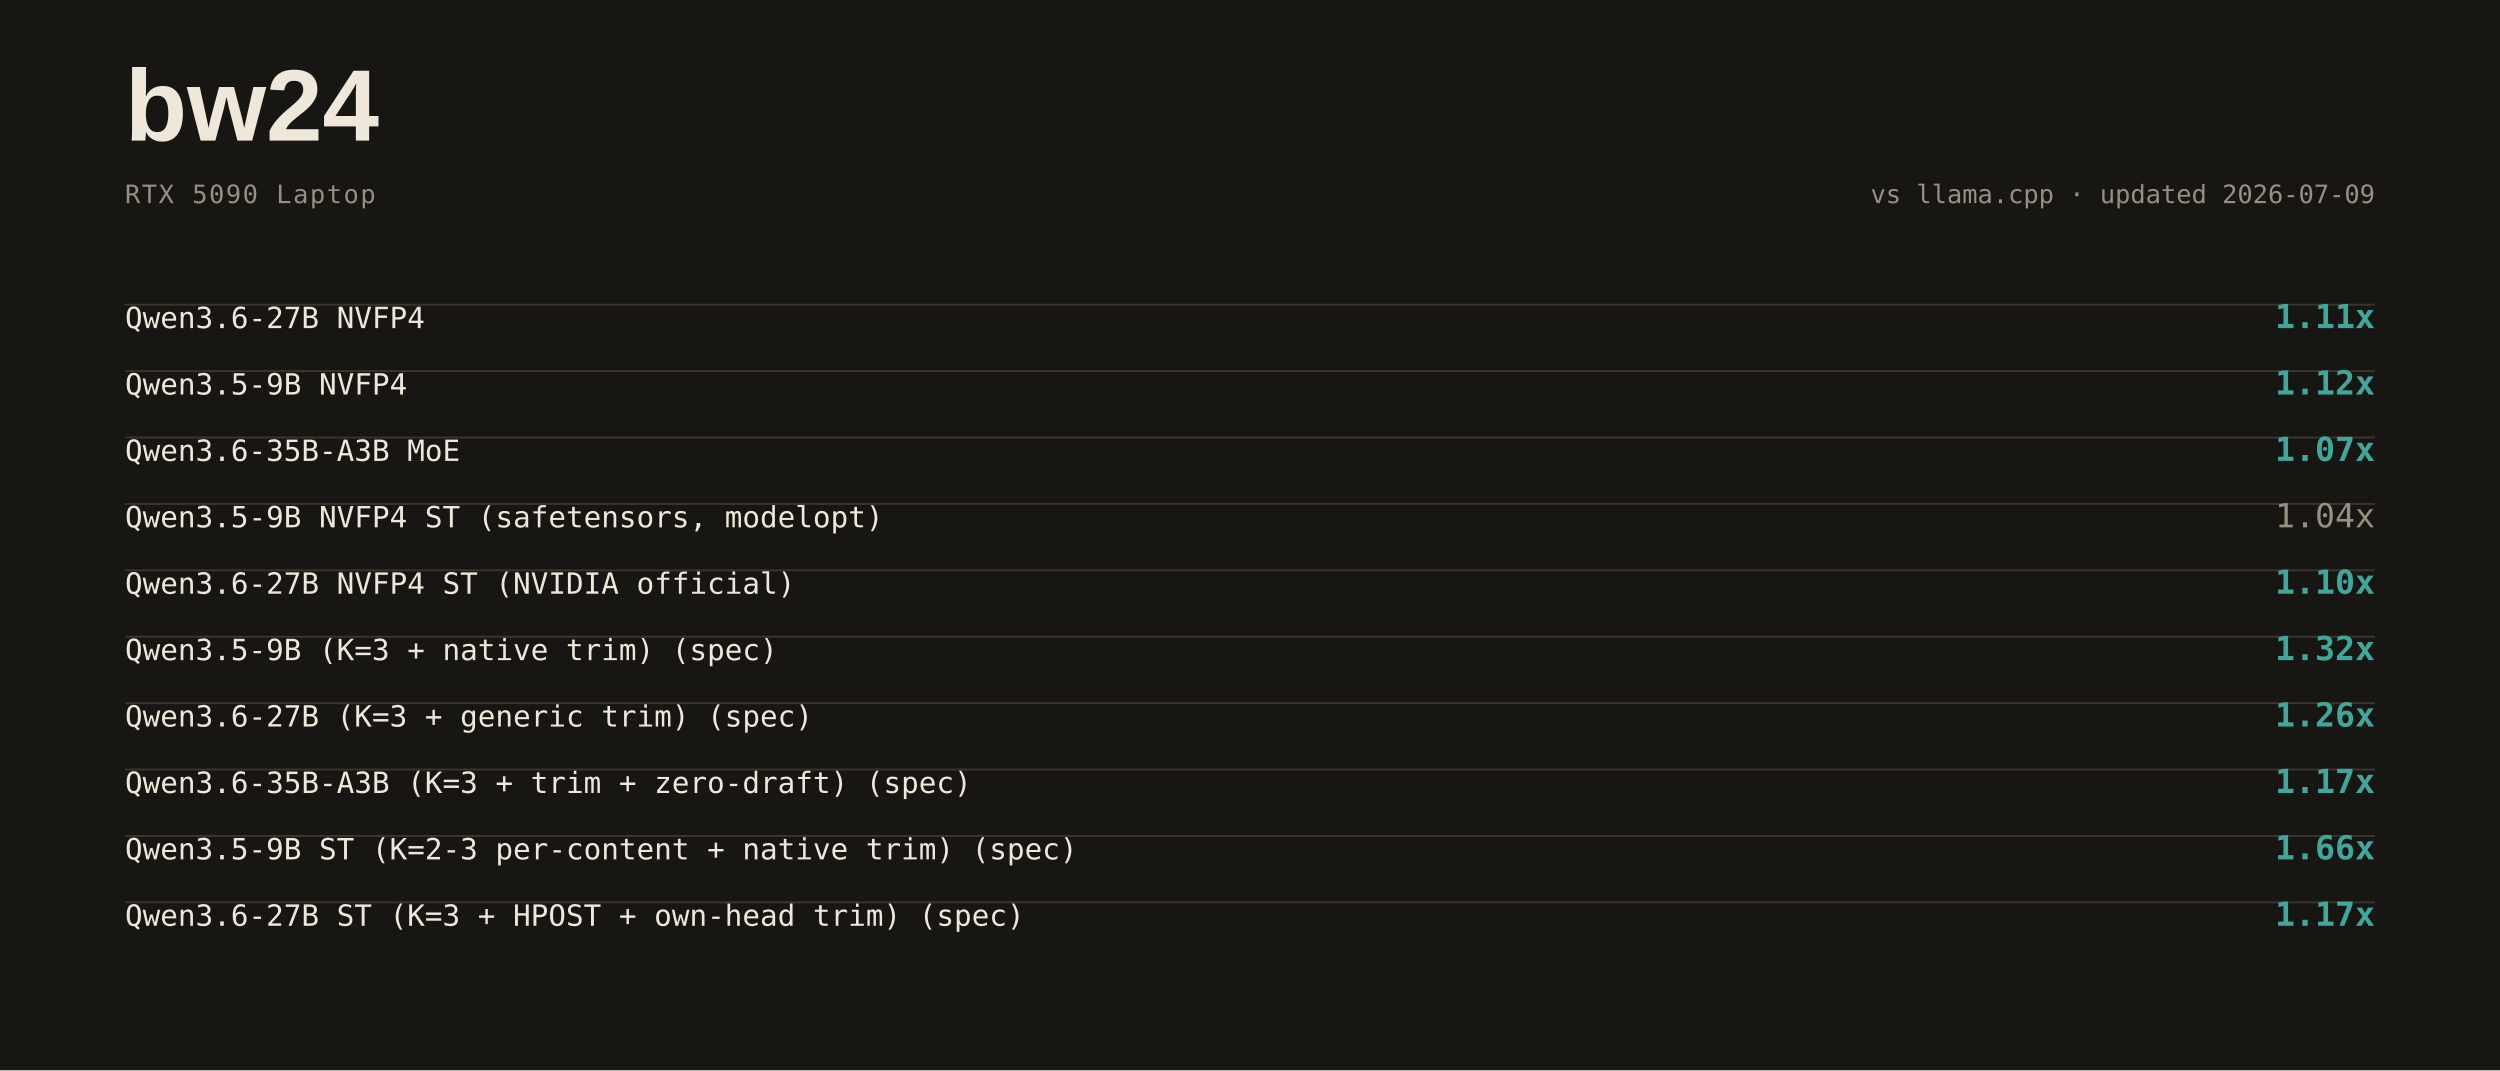
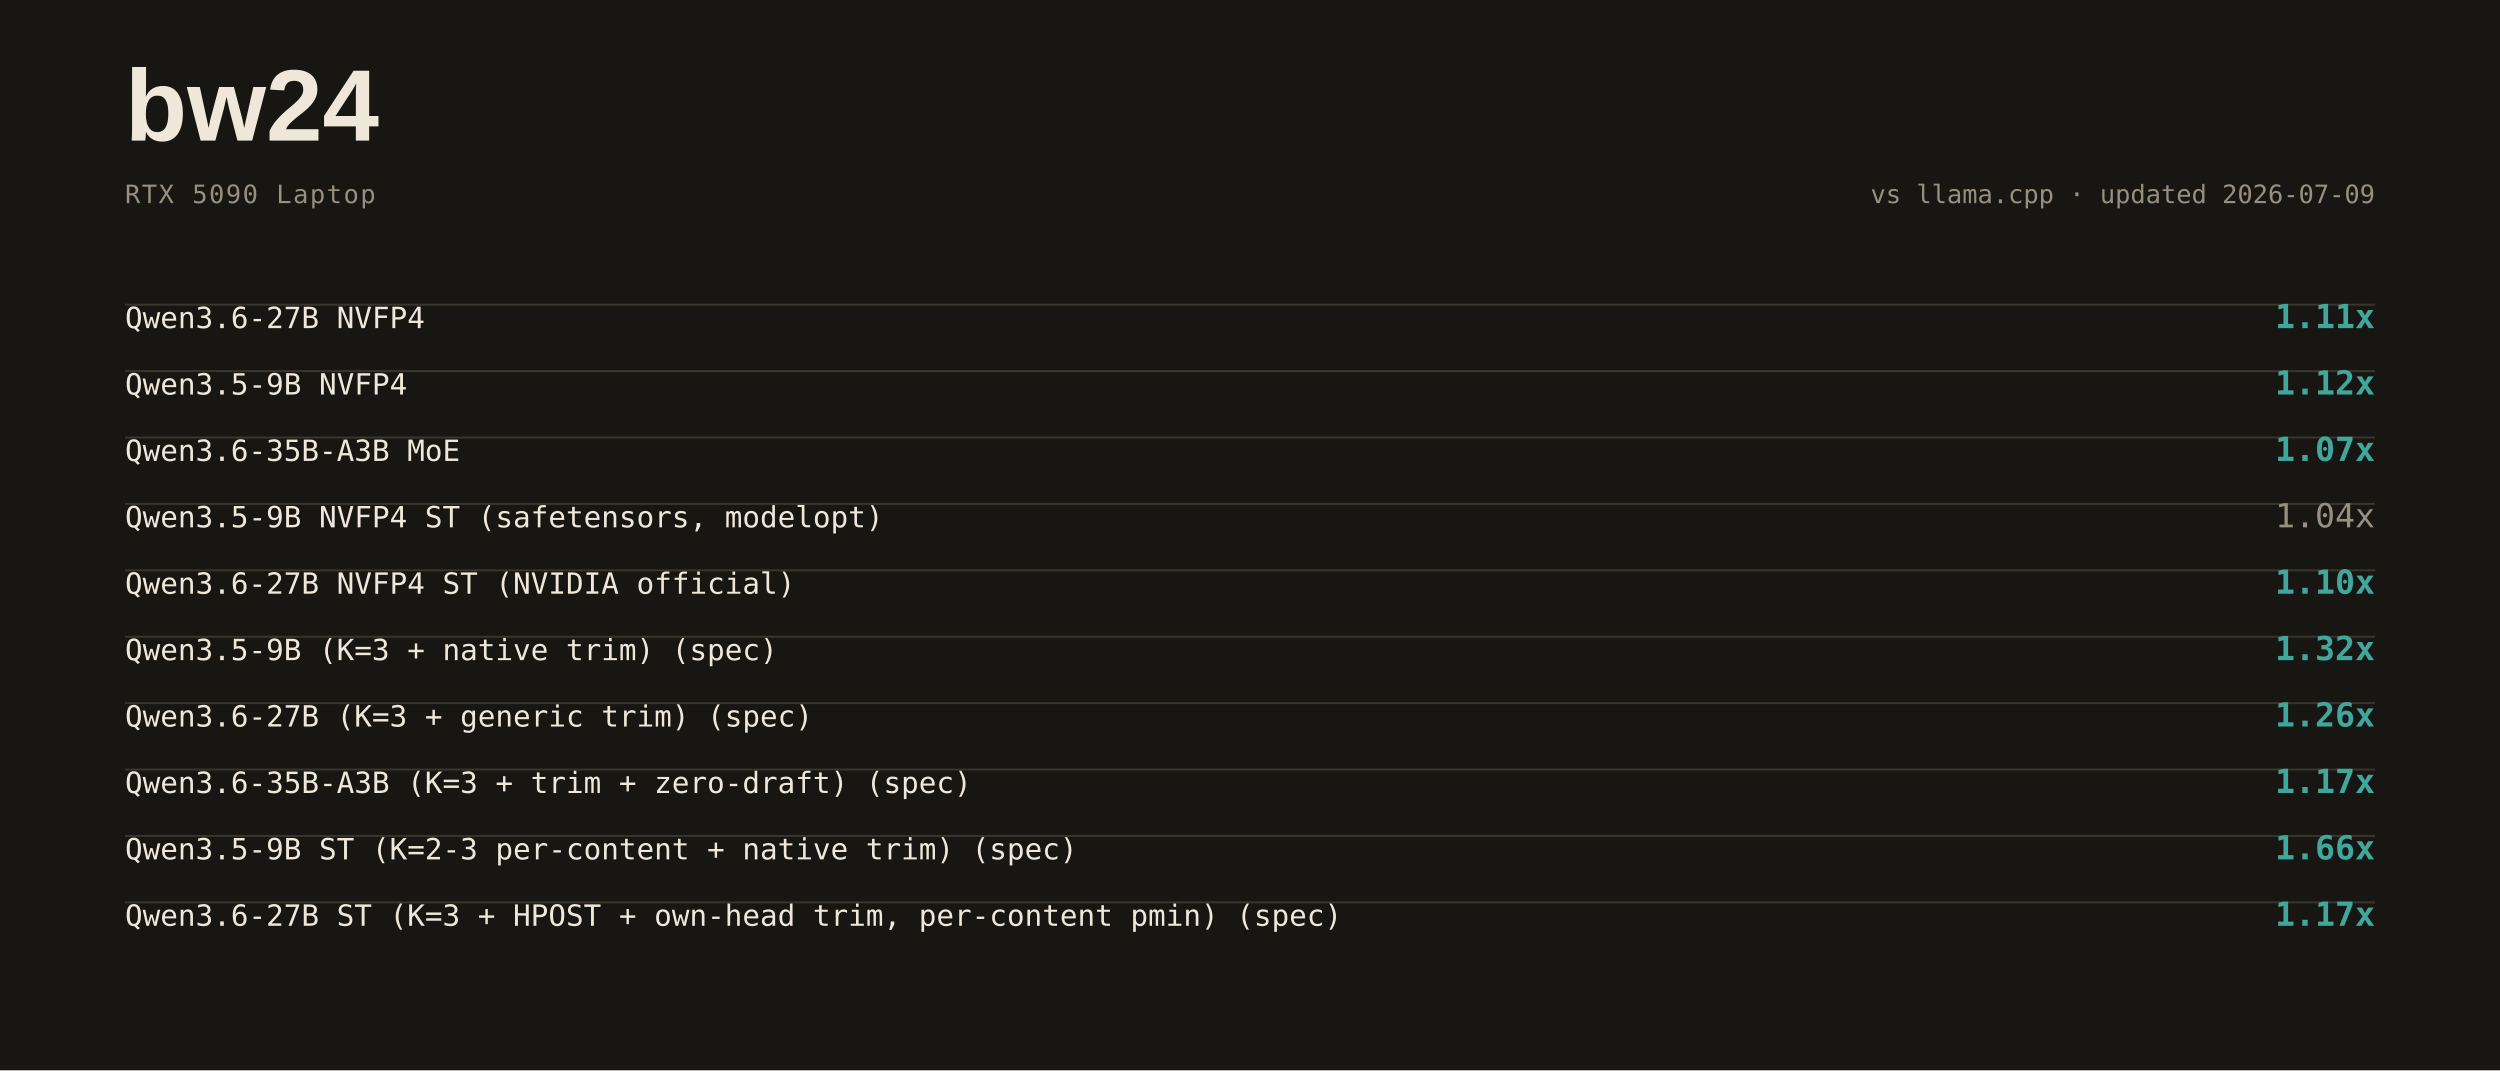
<svg xmlns="http://www.w3.org/2000/svg" width="1280" height="548" viewBox="0 0 1280 548">
  <rect width="1280" height="548" fill="#171613" />
  <text x="64" y="72" font-family="ui-sans-serif,Arial,sans-serif" font-weight="800" font-size="52" fill="#eee7da">bw24</text>
  <text x="64" y="104" font-family="ui-monospace,SFMono-Regular,Consolas,monospace" font-size="13" letter-spacing="0.06em" fill="#978f80">RTX 5090 Laptop</text>
  <text x="1216" y="104" text-anchor="end" font-family="ui-monospace,SFMono-Regular,Consolas,monospace" font-size="13" fill="#978f80">vs llama.cpp · updated 2026-07-09</text>
  <line x1="64" y1="156" x2="1216" y2="156" stroke="#3a352c" stroke-width="1" />
  <text x="64" y="168" font-family="ui-monospace,SFMono-Regular,Consolas,monospace" font-size="15" fill="#eee7da">Qwen3.6-27B NVFP4</text>
  <text x="1216" y="168" text-anchor="end" font-family="ui-monospace,SFMono-Regular,Consolas,monospace" font-size="17" font-weight="700" fill="#3fa79c">1.11x</text>
  <line x1="64" y1="190" x2="1216" y2="190" stroke="#3a352c" stroke-width="1" />
  <text x="64" y="202" font-family="ui-monospace,SFMono-Regular,Consolas,monospace" font-size="15" fill="#eee7da">Qwen3.5-9B NVFP4</text>
  <text x="1216" y="202" text-anchor="end" font-family="ui-monospace,SFMono-Regular,Consolas,monospace" font-size="17" font-weight="700" fill="#3fa79c">1.12x</text>
  <line x1="64" y1="224" x2="1216" y2="224" stroke="#3a352c" stroke-width="1" />
  <text x="64" y="236" font-family="ui-monospace,SFMono-Regular,Consolas,monospace" font-size="15" fill="#eee7da">Qwen3.6-35B-A3B MoE</text>
  <text x="1216" y="236" text-anchor="end" font-family="ui-monospace,SFMono-Regular,Consolas,monospace" font-size="17" font-weight="700" fill="#3fa79c">1.07x</text>
  <line x1="64" y1="258" x2="1216" y2="258" stroke="#3a352c" stroke-width="1" />
  <text x="64" y="270" font-family="ui-monospace,SFMono-Regular,Consolas,monospace" font-size="15" fill="#eee7da">Qwen3.5-9B NVFP4 ST (safetensors, modelopt)</text>
  <text x="1216" y="270" text-anchor="end" font-family="ui-monospace,SFMono-Regular,Consolas,monospace" font-size="17" font-weight="500" fill="#978f80">1.04x</text>
  <line x1="64" y1="292" x2="1216" y2="292" stroke="#3a352c" stroke-width="1" />
  <text x="64" y="304" font-family="ui-monospace,SFMono-Regular,Consolas,monospace" font-size="15" fill="#eee7da">Qwen3.6-27B NVFP4 ST (NVIDIA official)</text>
  <text x="1216" y="304" text-anchor="end" font-family="ui-monospace,SFMono-Regular,Consolas,monospace" font-size="17" font-weight="700" fill="#3fa79c">1.10x</text>
  <line x1="64" y1="326" x2="1216" y2="326" stroke="#3a352c" stroke-width="1" />
  <text x="64" y="338" font-family="ui-monospace,SFMono-Regular,Consolas,monospace" font-size="15" fill="#eee7da">Qwen3.5-9B (K=3 + native trim) (spec)</text>
  <text x="1216" y="338" text-anchor="end" font-family="ui-monospace,SFMono-Regular,Consolas,monospace" font-size="17" font-weight="700" fill="#3fa79c">1.32x</text>
  <line x1="64" y1="360" x2="1216" y2="360" stroke="#3a352c" stroke-width="1" />
  <text x="64" y="372" font-family="ui-monospace,SFMono-Regular,Consolas,monospace" font-size="15" fill="#eee7da">Qwen3.6-27B (K=3 + generic trim) (spec)</text>
  <text x="1216" y="372" text-anchor="end" font-family="ui-monospace,SFMono-Regular,Consolas,monospace" font-size="17" font-weight="700" fill="#3fa79c">1.26x</text>
  <line x1="64" y1="394" x2="1216" y2="394" stroke="#3a352c" stroke-width="1" />
  <text x="64" y="406" font-family="ui-monospace,SFMono-Regular,Consolas,monospace" font-size="15" fill="#eee7da">Qwen3.6-35B-A3B (K=3 + trim + zero-draft) (spec)</text>
  <text x="1216" y="406" text-anchor="end" font-family="ui-monospace,SFMono-Regular,Consolas,monospace" font-size="17" font-weight="700" fill="#3fa79c">1.17x</text>
  <line x1="64" y1="428" x2="1216" y2="428" stroke="#3a352c" stroke-width="1" />
  <text x="64" y="440" font-family="ui-monospace,SFMono-Regular,Consolas,monospace" font-size="15" fill="#eee7da">Qwen3.5-9B ST (K=2-3 per-content + native trim) (spec)</text>
  <text x="1216" y="440" text-anchor="end" font-family="ui-monospace,SFMono-Regular,Consolas,monospace" font-size="17" font-weight="700" fill="#3fa79c">1.66x</text>
  <line x1="64" y1="462" x2="1216" y2="462" stroke="#3a352c" stroke-width="1" />
-   <text x="64" y="474" font-family="ui-monospace,SFMono-Regular,Consolas,monospace" font-size="15" fill="#eee7da">Qwen3.6-27B ST (K=3 + HPOST + own-head trim) (spec)</text>
+   <text x="64" y="474" font-family="ui-monospace,SFMono-Regular,Consolas,monospace" font-size="15" fill="#eee7da">Qwen3.6-27B ST (K=3 + HPOST + own-head trim, per-content pmin) (spec)</text>
  <text x="1216" y="474" text-anchor="end" font-family="ui-monospace,SFMono-Regular,Consolas,monospace" font-size="17" font-weight="700" fill="#3fa79c">1.17x</text>
</svg>
